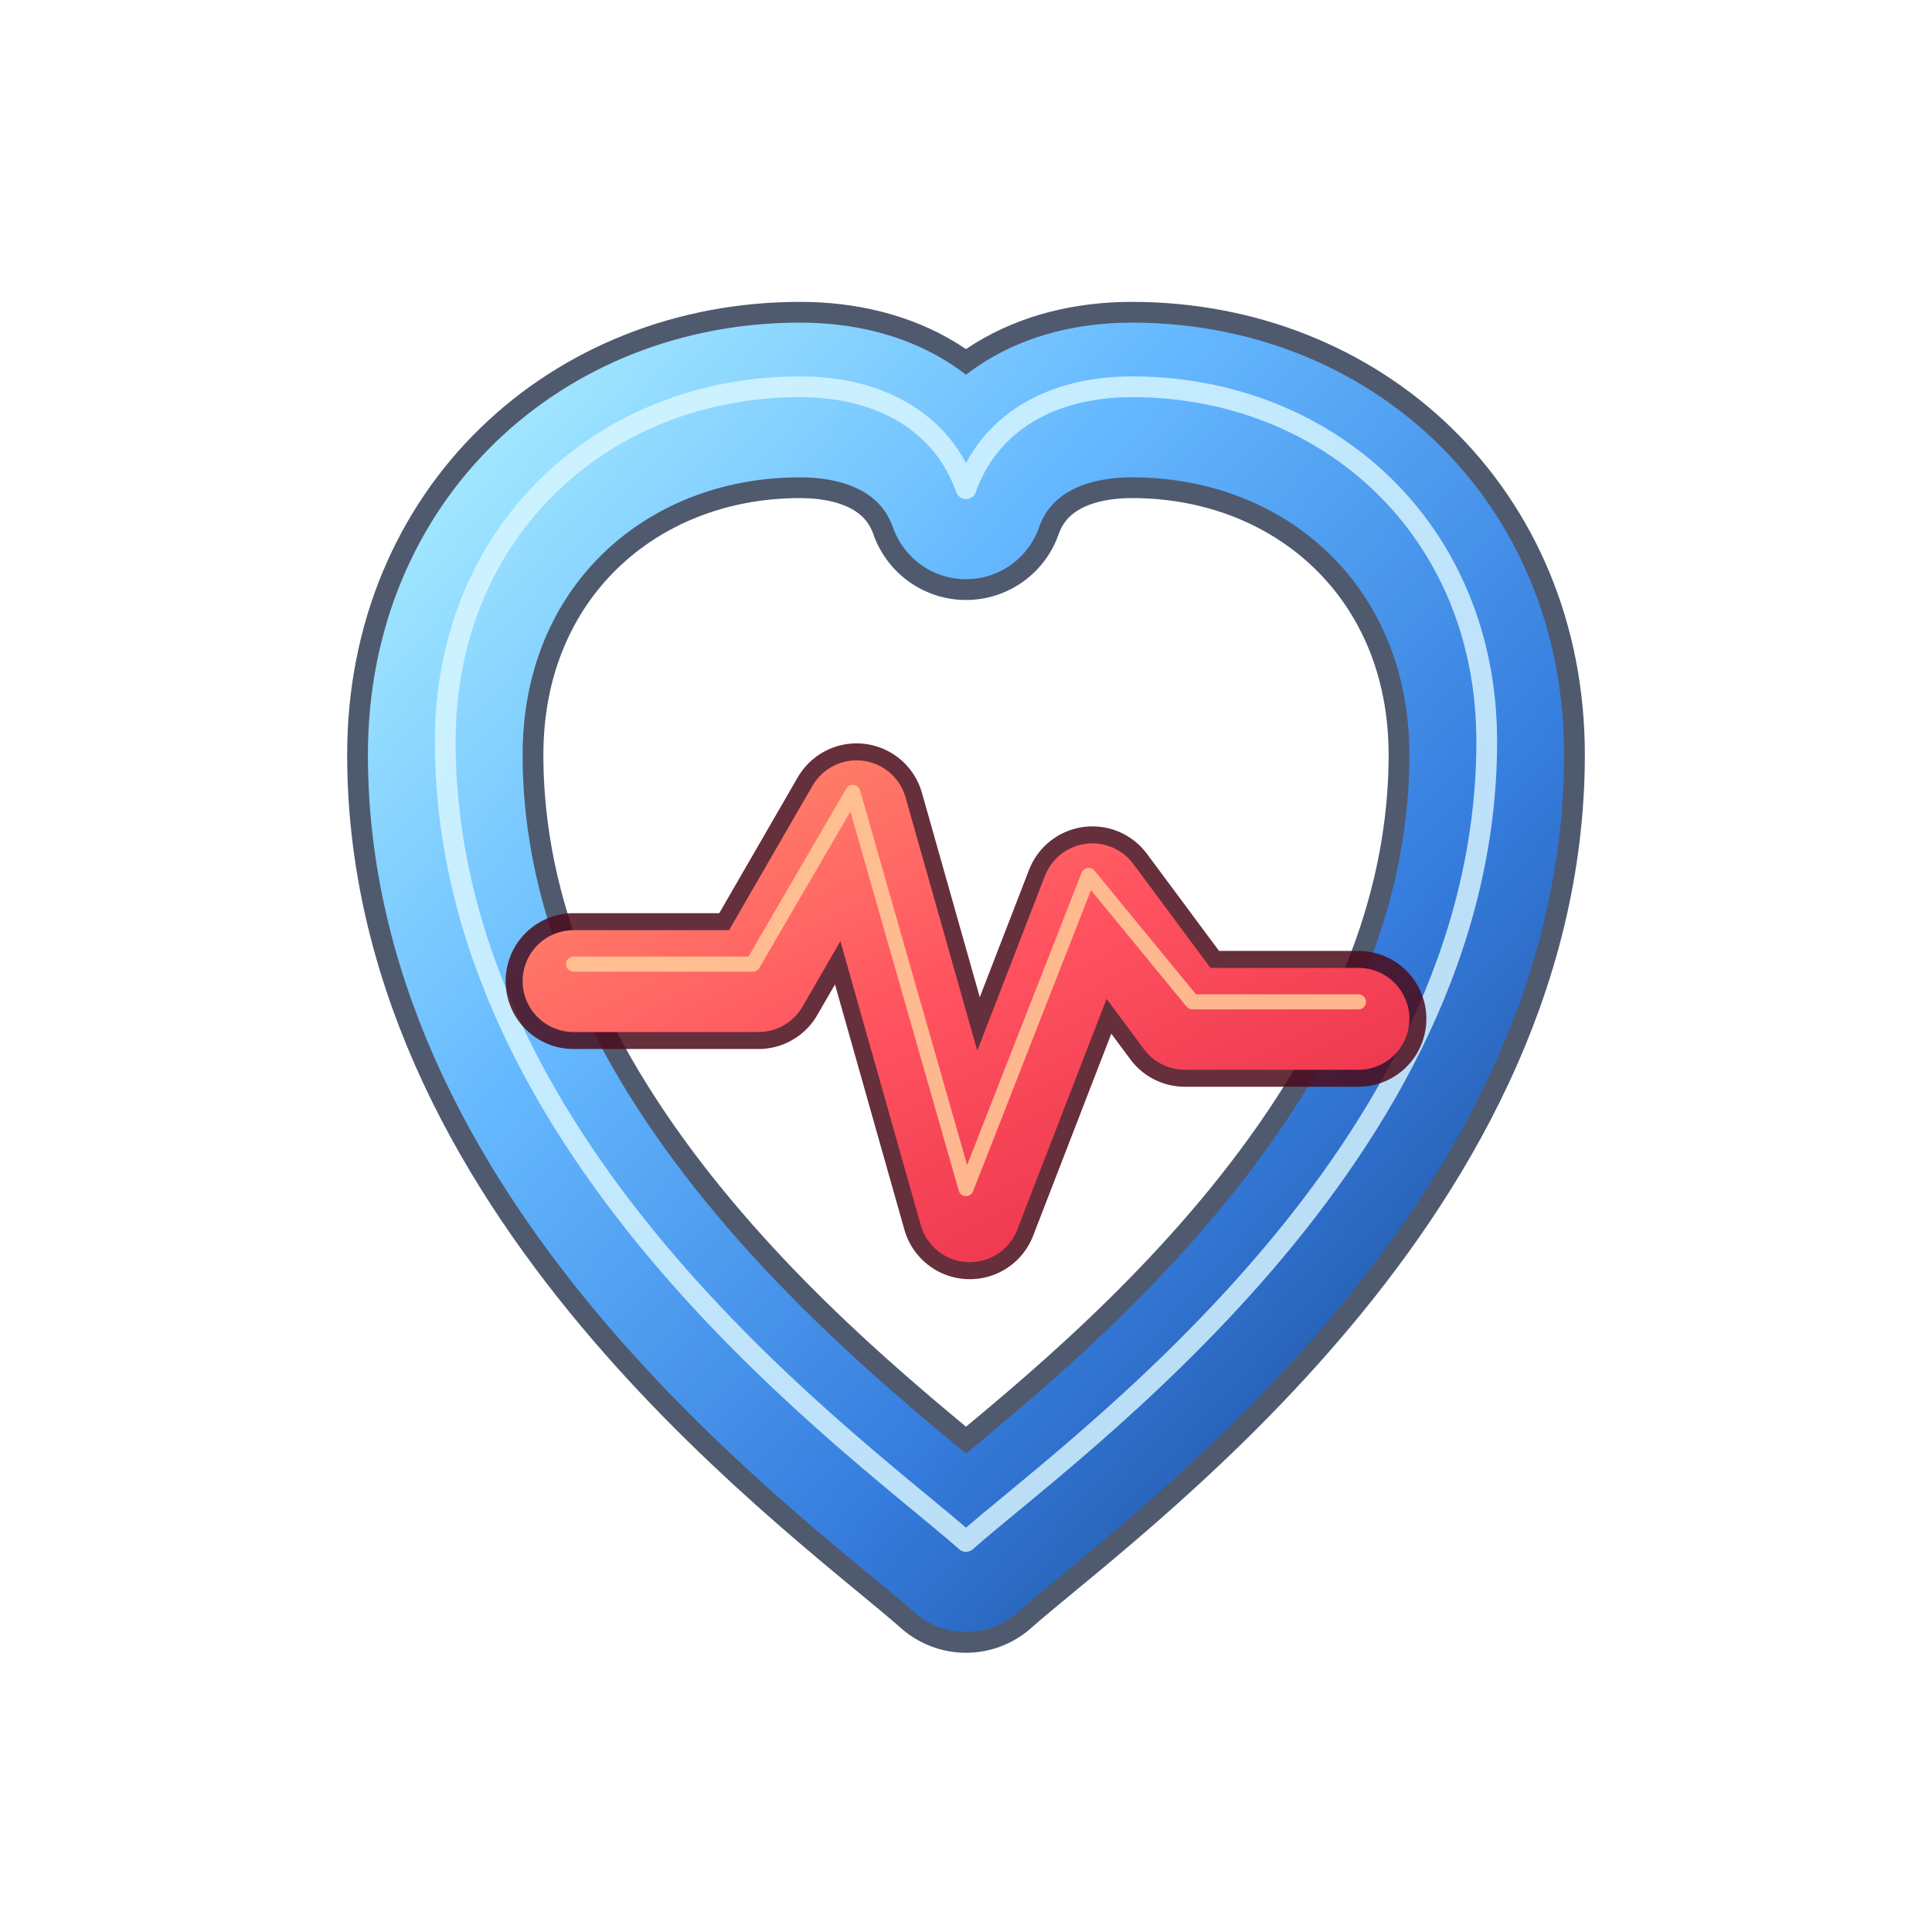
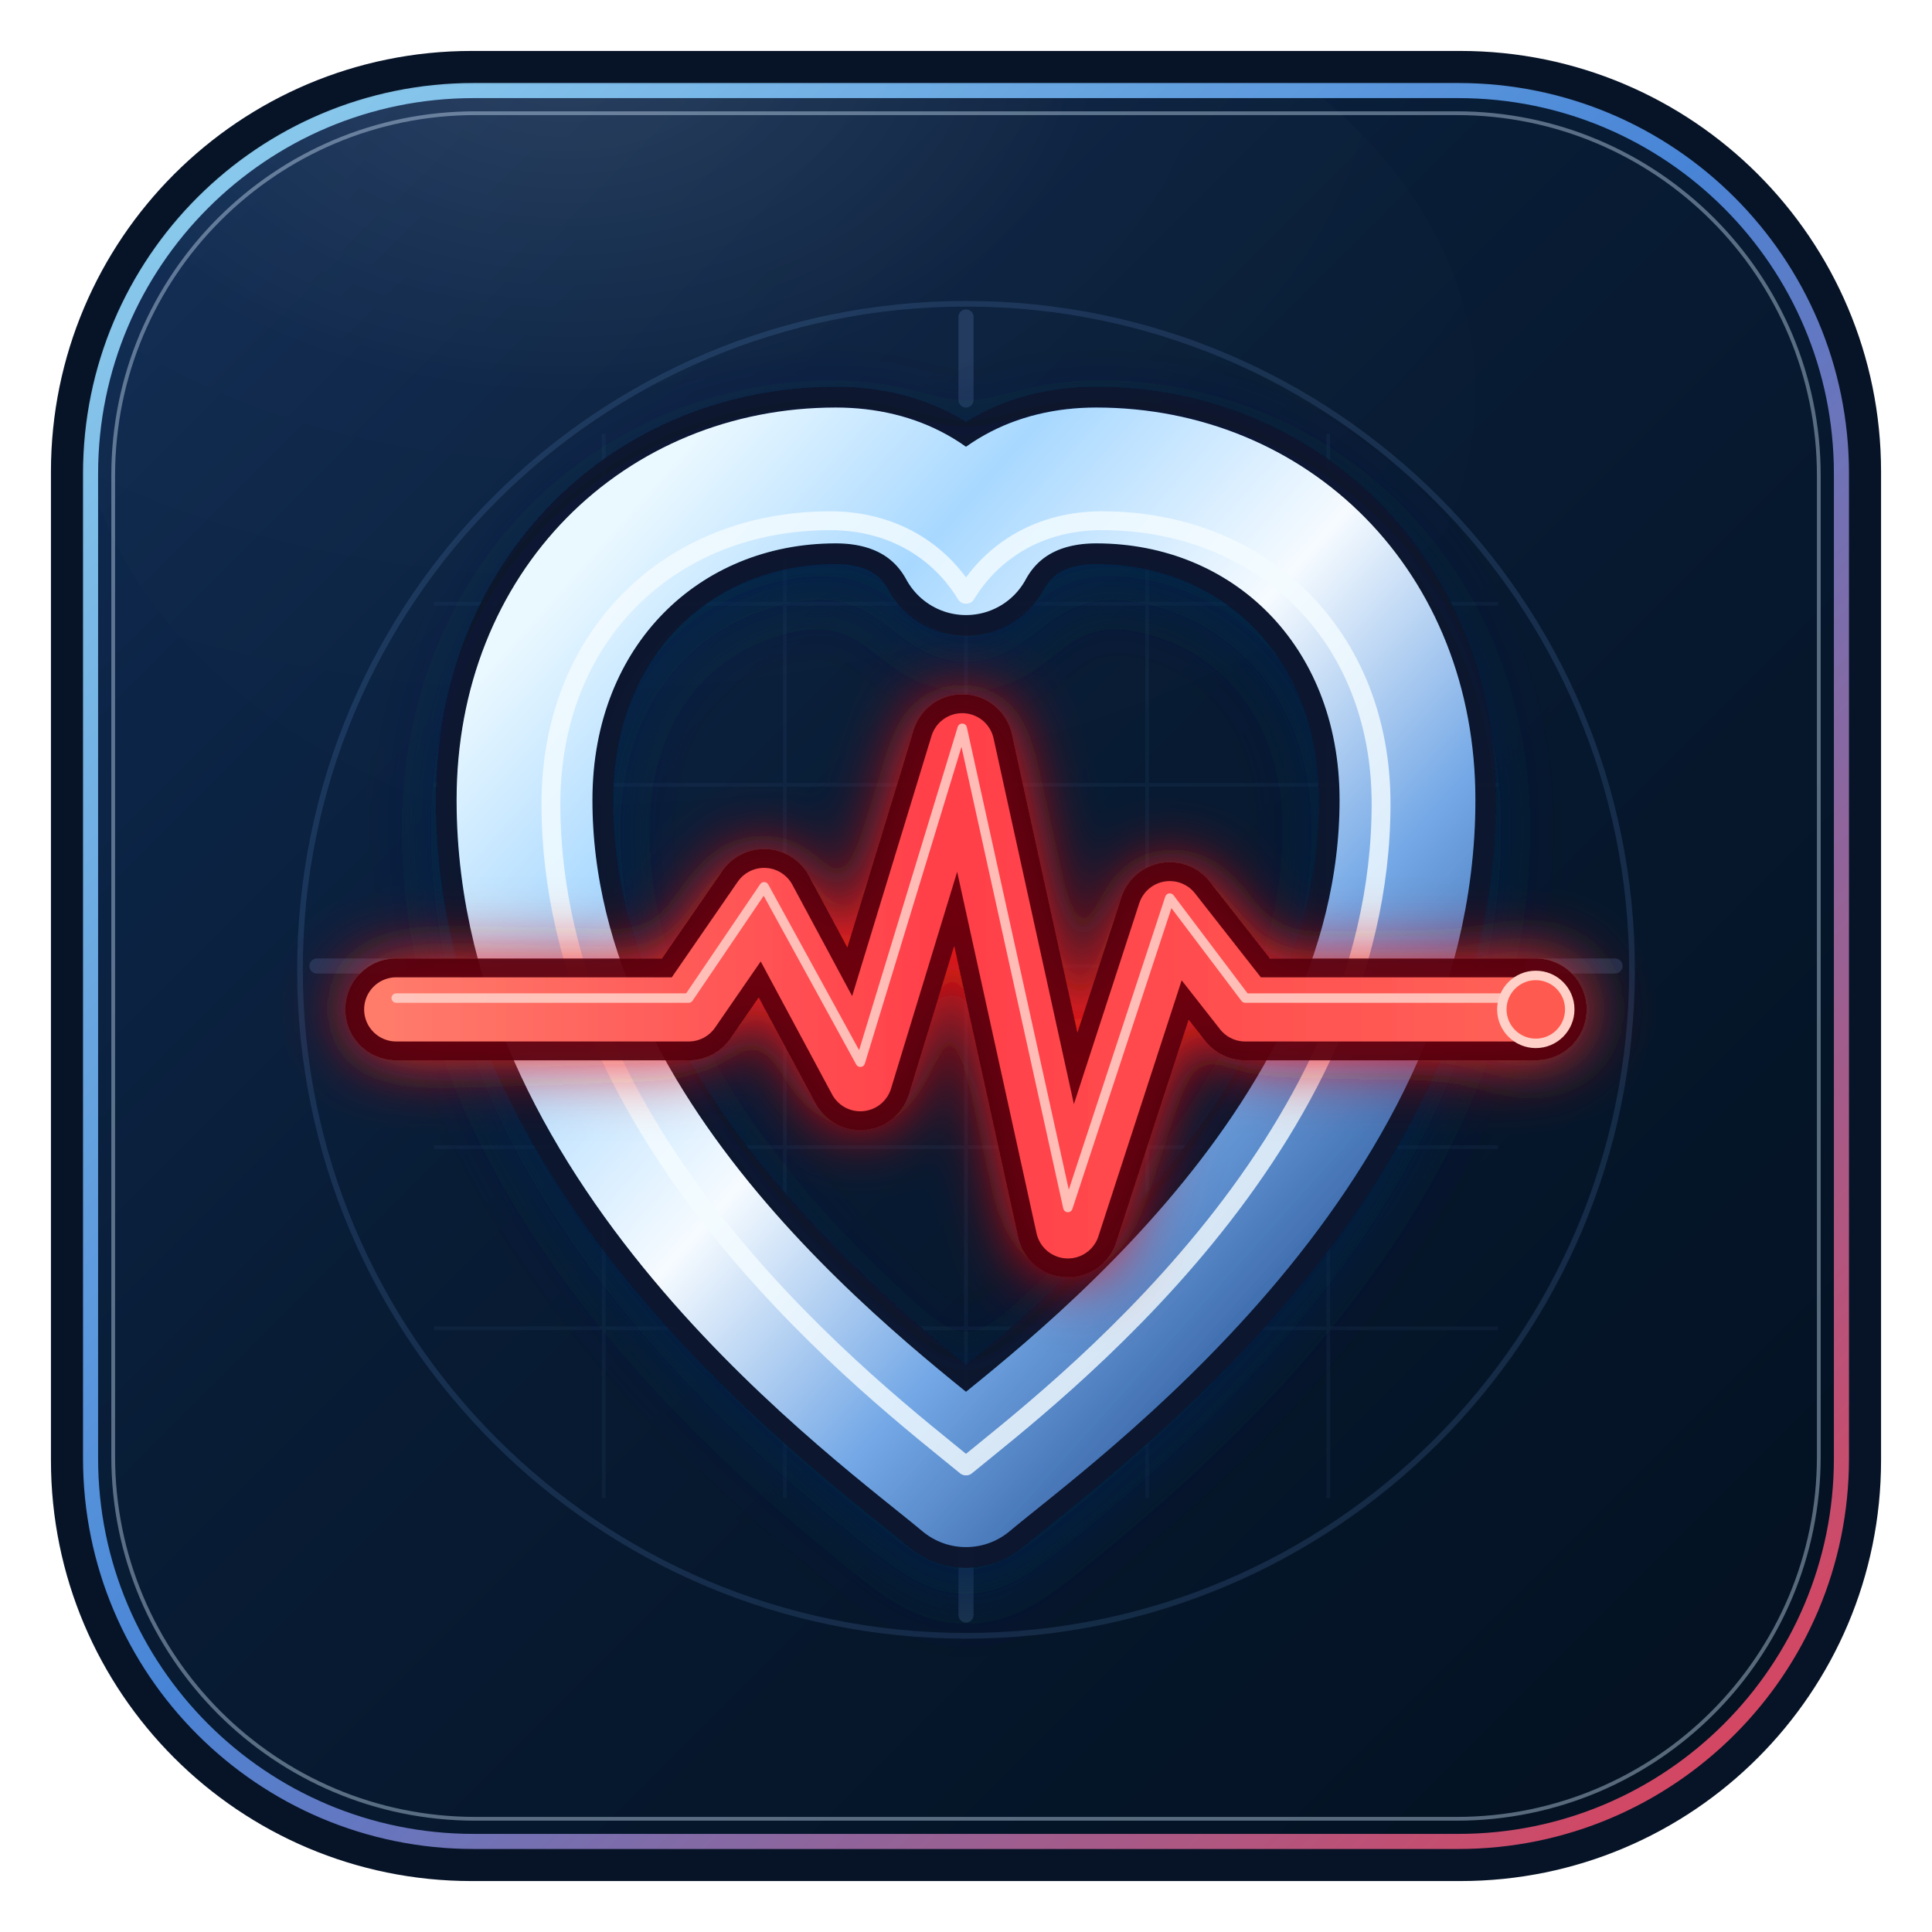
- <svg xmlns="http://www.w3.org/2000/svg" viewBox="0 0 1024 1024" role="img" aria-label="Cardiology Residents premium cardiology logo">
+ <svg xmlns="http://www.w3.org/2000/svg" viewBox="0 0 1024 1024" role="img" aria-label="Cardiology Residents premium app icon">
  <defs>
-     <linearGradient id="heart" x1="0" y1="0" x2="1" y2="1">
-       <stop offset="0" stop-color="#a8ecff" />
-       <stop offset=".32" stop-color="#66b9ff" />
-       <stop offset=".68" stop-color="#367dde" />
-       <stop offset="1" stop-color="#19468f" />
+     <linearGradient id="bg" x1="0" y1="0" x2="1" y2="1">
+       <stop offset="0" stop-color="#102d57" />
+       <stop offset="0.42" stop-color="#081c35" />
+       <stop offset="1" stop-color="#03101f" />
    </linearGradient>
-     <linearGradient id="pulse" x1="0" y1="0" x2="1" y2="1">
-       <stop offset="0" stop-color="#ff876a" />
-       <stop offset=".46" stop-color="#ff5360" />
-       <stop offset="1" stop-color="#e82e49" />
+     <linearGradient id="rim" x1="0" y1="0" x2="1" y2="1">
+       <stop offset="0" stop-color="#9fe3ff" />
+       <stop offset="0.48" stop-color="#4f8fe8" />
+       <stop offset="1" stop-color="#ff4459" />
    </linearGradient>
+     <linearGradient id="metal" x1="0.08" y1="0.08" x2="0.9" y2="0.92">
+       <stop offset="0" stop-color="#eaf8ff" />
+       <stop offset="0.22" stop-color="#a8d8ff" />
+       <stop offset="0.48" stop-color="#f6fbff" />
+       <stop offset="0.72" stop-color="#74a8e6" />
+       <stop offset="1" stop-color="#244e91" />
+     </linearGradient>
+     <linearGradient id="pulse" x1="0" y1="0" x2="1" y2="0">
+       <stop offset="0" stop-color="#ff7b6b" />
+       <stop offset="0.48" stop-color="#ff3f49" />
+       <stop offset="1" stop-color="#ff6257" />
+     </linearGradient>
+     <radialGradient id="shine" cx="0.35" cy="0.12" r="0.85">
+       <stop offset="0" stop-color="#ffffff" stop-opacity=".22" />
+       <stop offset=".45" stop-color="#ffffff" stop-opacity=".03" />
+       <stop offset="1" stop-color="#ffffff" stop-opacity="0" />
+     </radialGradient>
+     <filter id="softShadow" x="-30%" y="-30%" width="160%" height="160%">
+       <feGaussianBlur in="SourceAlpha" stdDeviation="18" result="blur" />
+       <feOffset dy="14" result="off" />
+       <feColorMatrix in="off" type="matrix" values="0 0 0 0 0  0 0 0 0 0.02  0 0 0 0 0.08  0 0 0 .72 0" />
+       <feMerge>
+         <feMergeNode />
+         <feMergeNode in="SourceGraphic" />
+       </feMerge>
+     </filter>
+     <filter id="redGlow" x="-40%" y="-80%" width="180%" height="260%">
+       <feGaussianBlur stdDeviation="18" result="g" />
+       <feColorMatrix in="g" type="matrix" values="1 0 0 0 0.4  0 0.15 0 0 0  0 0 0.12 0 0  0 0 0 1 0" result="rg" />
+       <feMerge>
+         <feMergeNode in="rg" />
+         <feMergeNode in="SourceGraphic" />
+       </feMerge>
+     </filter>
+     <clipPath id="clip">
+       <rect x="36" y="36" width="952" height="952" rx="214" />
+     </clipPath>
  </defs>
-   <g fill="none" stroke-linecap="round" stroke-linejoin="round">
-     <path d="M512 824C458 776 236 620 236 400C236 288 320 212 424 212C468 212 500 232 512 266C524 232 556 212 600 212C704 212 788 288 788 400C788 620 566 776 512 824Z" stroke="#0b1a37" stroke-width="104" opacity=".72" />
-     <path d="M512 824C458 776 236 620 236 400C236 288 320 212 424 212C468 212 500 232 512 266C524 232 556 212 600 212C704 212 788 288 788 400C788 620 566 776 512 824Z" stroke="url(#heart)" stroke-width="82" />
-     <path d="M512 824C458 776 236 620 236 400C236 288 320 212 424 212C468 212 500 232 512 266C524 232 556 212 600 212C704 212 788 288 788 400C788 620 566 776 512 824Z" stroke="#d9f6ff" stroke-width="11" opacity=".82" transform="translate(0,-7)" />
-     <path d="M304 520H402L454 430L514 642L579 474L628 540H720" stroke="#4a0b1a" stroke-width="72" opacity=".85" />
-     <path d="M304 520H402L454 430L514 642L579 474L628 540H720" stroke="url(#pulse)" stroke-width="54" />
-     <path d="M304 511H399L452 420L512 630L577 464L632 531H720" stroke="#ffd09a" stroke-width="8" opacity=".82" />
+   <rect x="36" y="36" width="952" height="952" rx="214" fill="url(#bg)" />
+   <g clip-path="url(#clip)">
+     <circle cx="512" cy="514" r="353" fill="none" stroke="#6aa2e8" stroke-width="3" opacity=".16" />
+     <g stroke="#6aa2e8" stroke-width="2" opacity=".055">
+       <path d="M230 320H794M230 416H794M230 512H794M230 608H794M230 704H794" />
+       <path d="M320 230V794M416 230V794M512 230V794M608 230V794M704 230V794" />
+     </g>
+     <path d="M512 168V212M512 812V856M168 512H212M812 512H856" stroke="#7aa8e8" stroke-width="8" stroke-linecap="round" opacity=".18" />
+     <ellipse cx="412" cy="208" rx="370" ry="250" fill="url(#shine)" opacity=".55" />
+   </g>
+   <rect x="36" y="36" width="952" height="952" rx="214" fill="none" stroke="#071427" stroke-width="18" />
+   <rect x="48" y="48" width="928" height="928" rx="203" fill="none" stroke="url(#rim)" stroke-width="8" opacity=".9" />
+   <rect x="60" y="60" width="904" height="904" rx="192" fill="none" stroke="#d4ebff" stroke-width="2" opacity=".4" />
+   <g filter="url(#softShadow)">
+     <path d="M512 784C468 747 278 612 278 424C278 322 351 252 443 252C475 252 499 266 512 290C525 266 549 252 581 252C673 252 746 322 746 424C746 612 556 747 512 784Z" fill="none" stroke="#07162d" stroke-width="94" stroke-linecap="round" stroke-linejoin="round" opacity=".9" />
+     <path d="M512 784C468 747 278 612 278 424C278 322 351 252 443 252C475 252 499 266 512 290C525 266 549 252 581 252C673 252 746 322 746 424C746 612 556 747 512 784Z" fill="none" stroke="url(#metal)" stroke-width="72" stroke-linecap="round" stroke-linejoin="round" />
+     <path d="M512 777C467 740 292 608 292 426C292 337 355 276 440 276C473 276 498 292 512 315C526 292 551 276 584 276C669 276 732 337 732 426C732 608 557 740 512 777Z" fill="none" stroke="#f3fbff" stroke-width="10" stroke-linecap="round" stroke-linejoin="round" opacity=".82" />
+   </g>
+   <g filter="url(#redGlow)">
+     <path d="M210 535H365L405 477L456 572L510 395L566 650L620 484L660 535H814" fill="none" stroke="#4b0610" stroke-width="54" stroke-linecap="round" stroke-linejoin="round" opacity=".9" />
+     <path d="M210 535H365L405 477L456 572L510 395L566 650L620 484L660 535H814" fill="none" stroke="url(#pulse)" stroke-width="34" stroke-linecap="round" stroke-linejoin="round" />
+     <path d="M210 529H365L405 470L456 563L510 386L566 640L620 476L660 529H814" fill="none" stroke="#ffd0c7" stroke-width="5" stroke-linecap="round" stroke-linejoin="round" opacity=".86" />
+     <circle cx="814" cy="535" r="18" fill="#ff5a50" stroke="#ffd0c7" stroke-width="5" />
  </g>
</svg>
